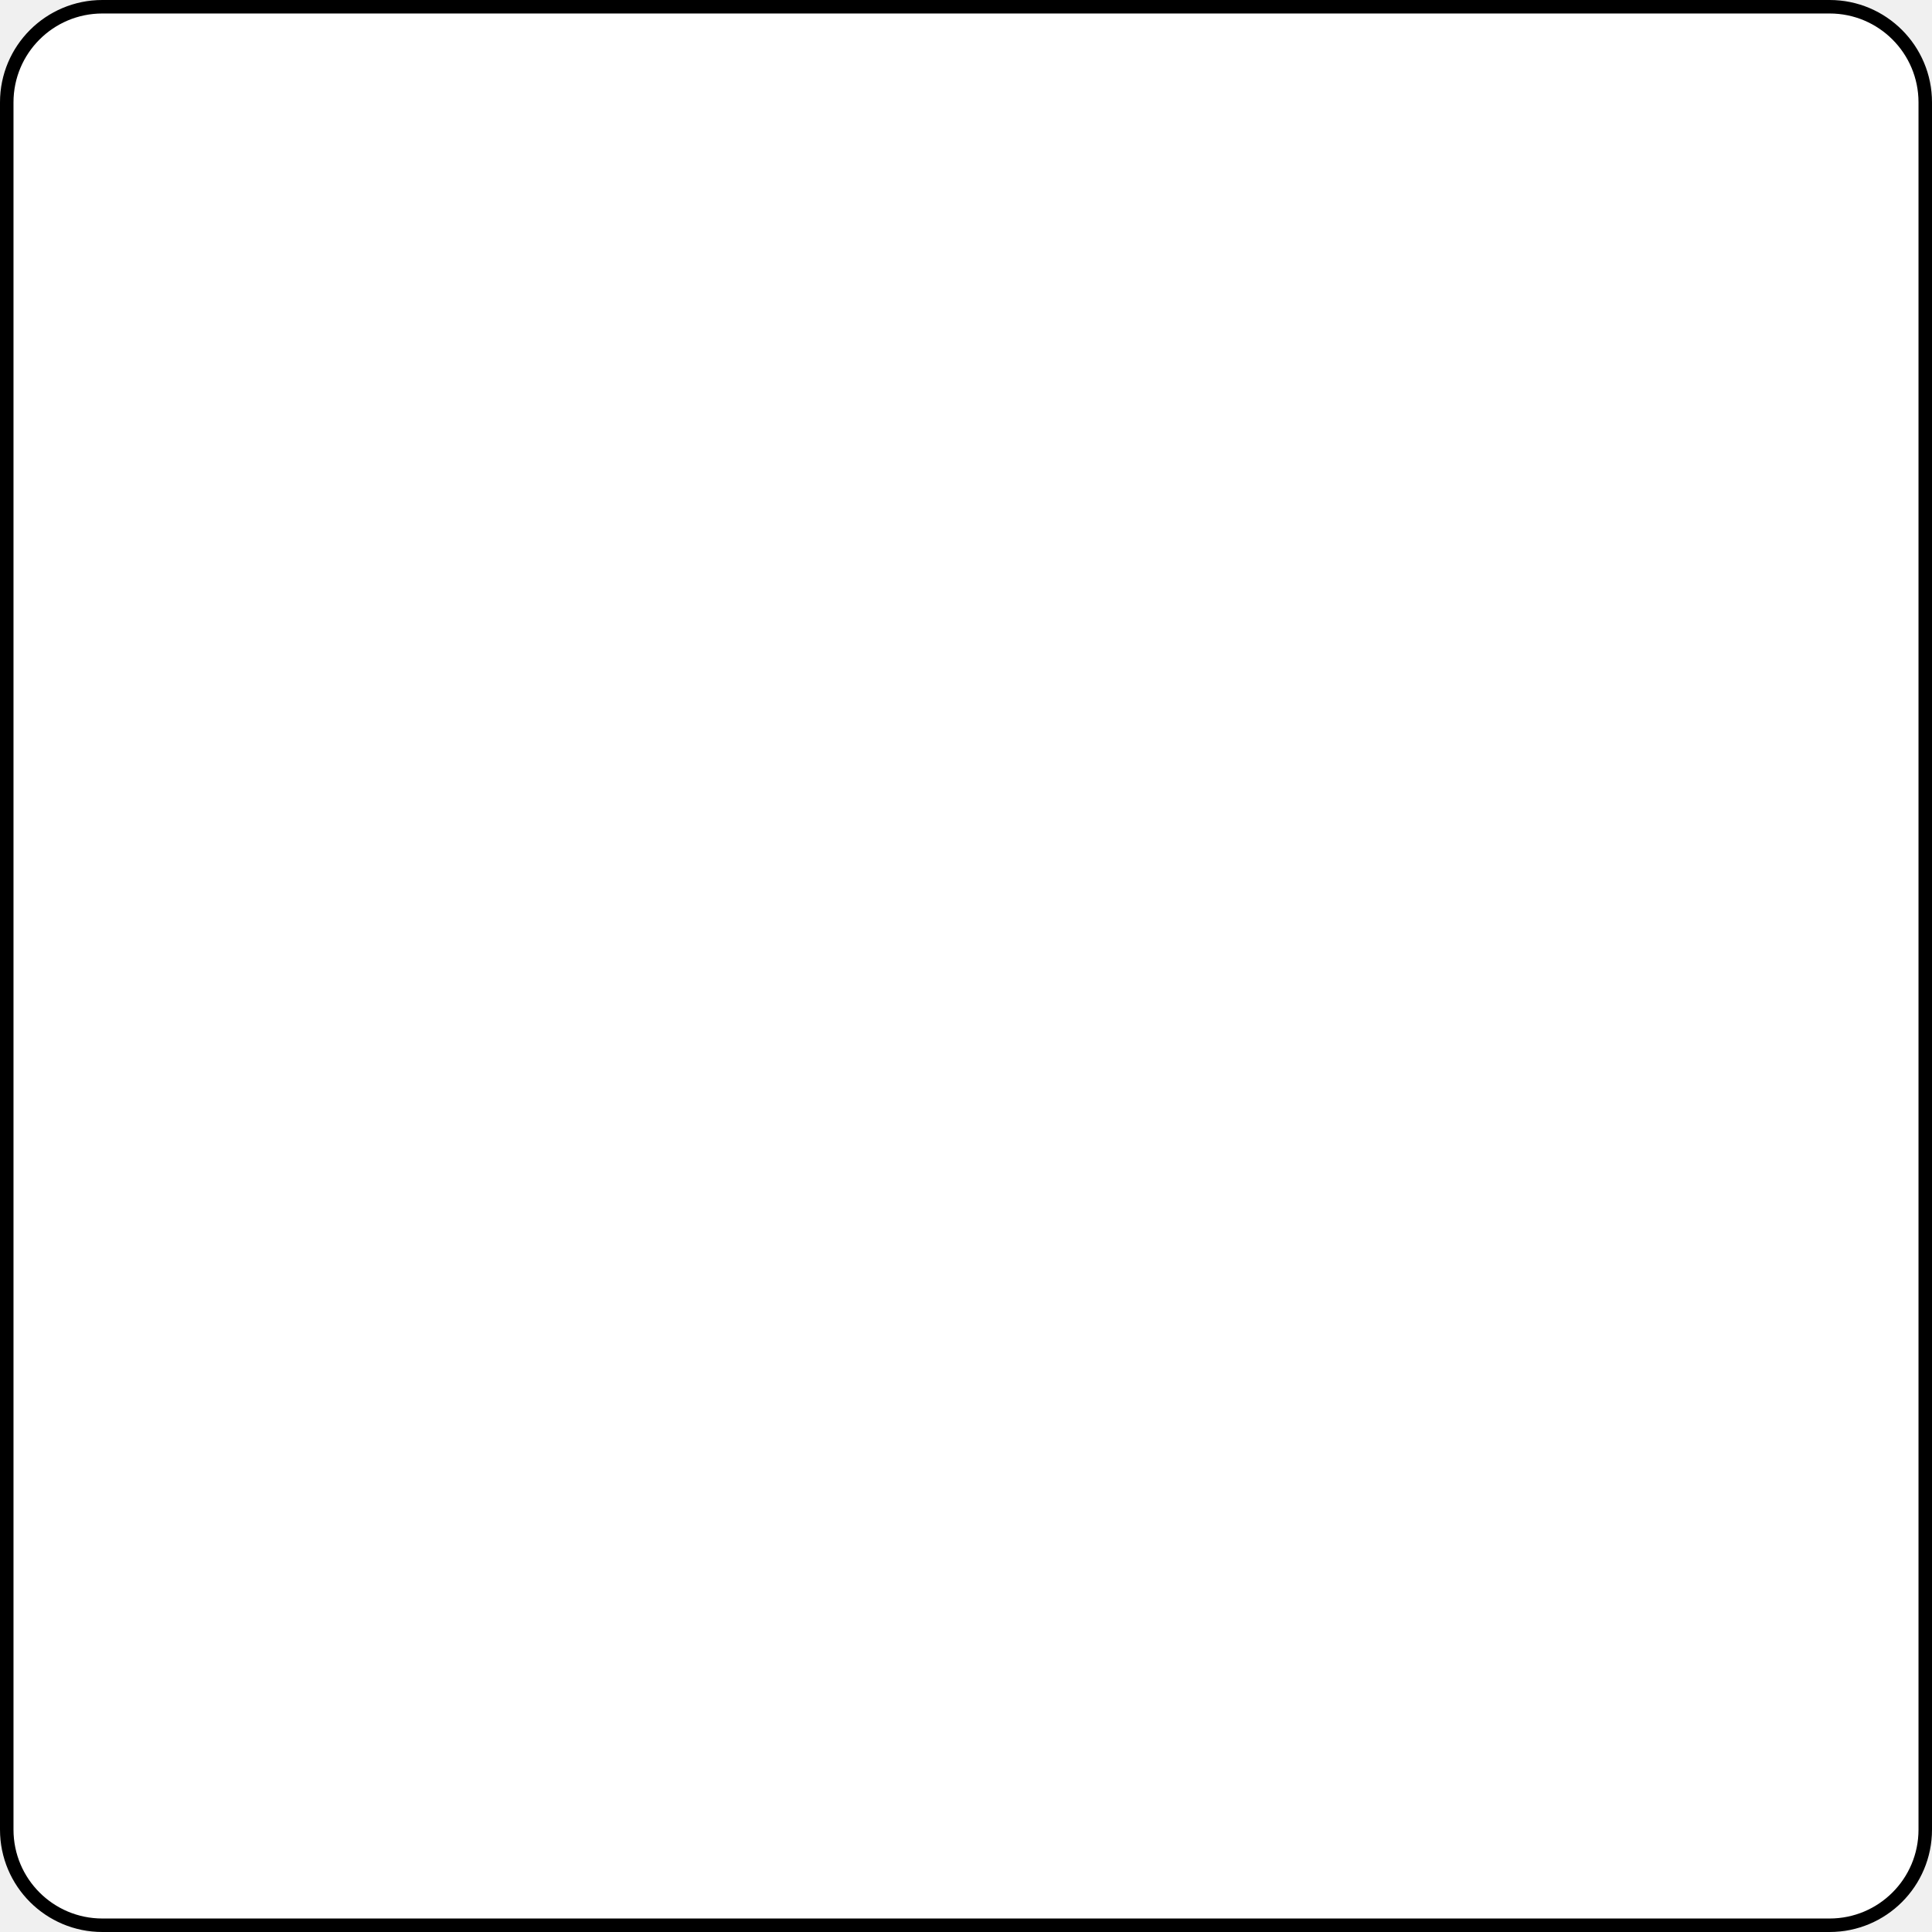
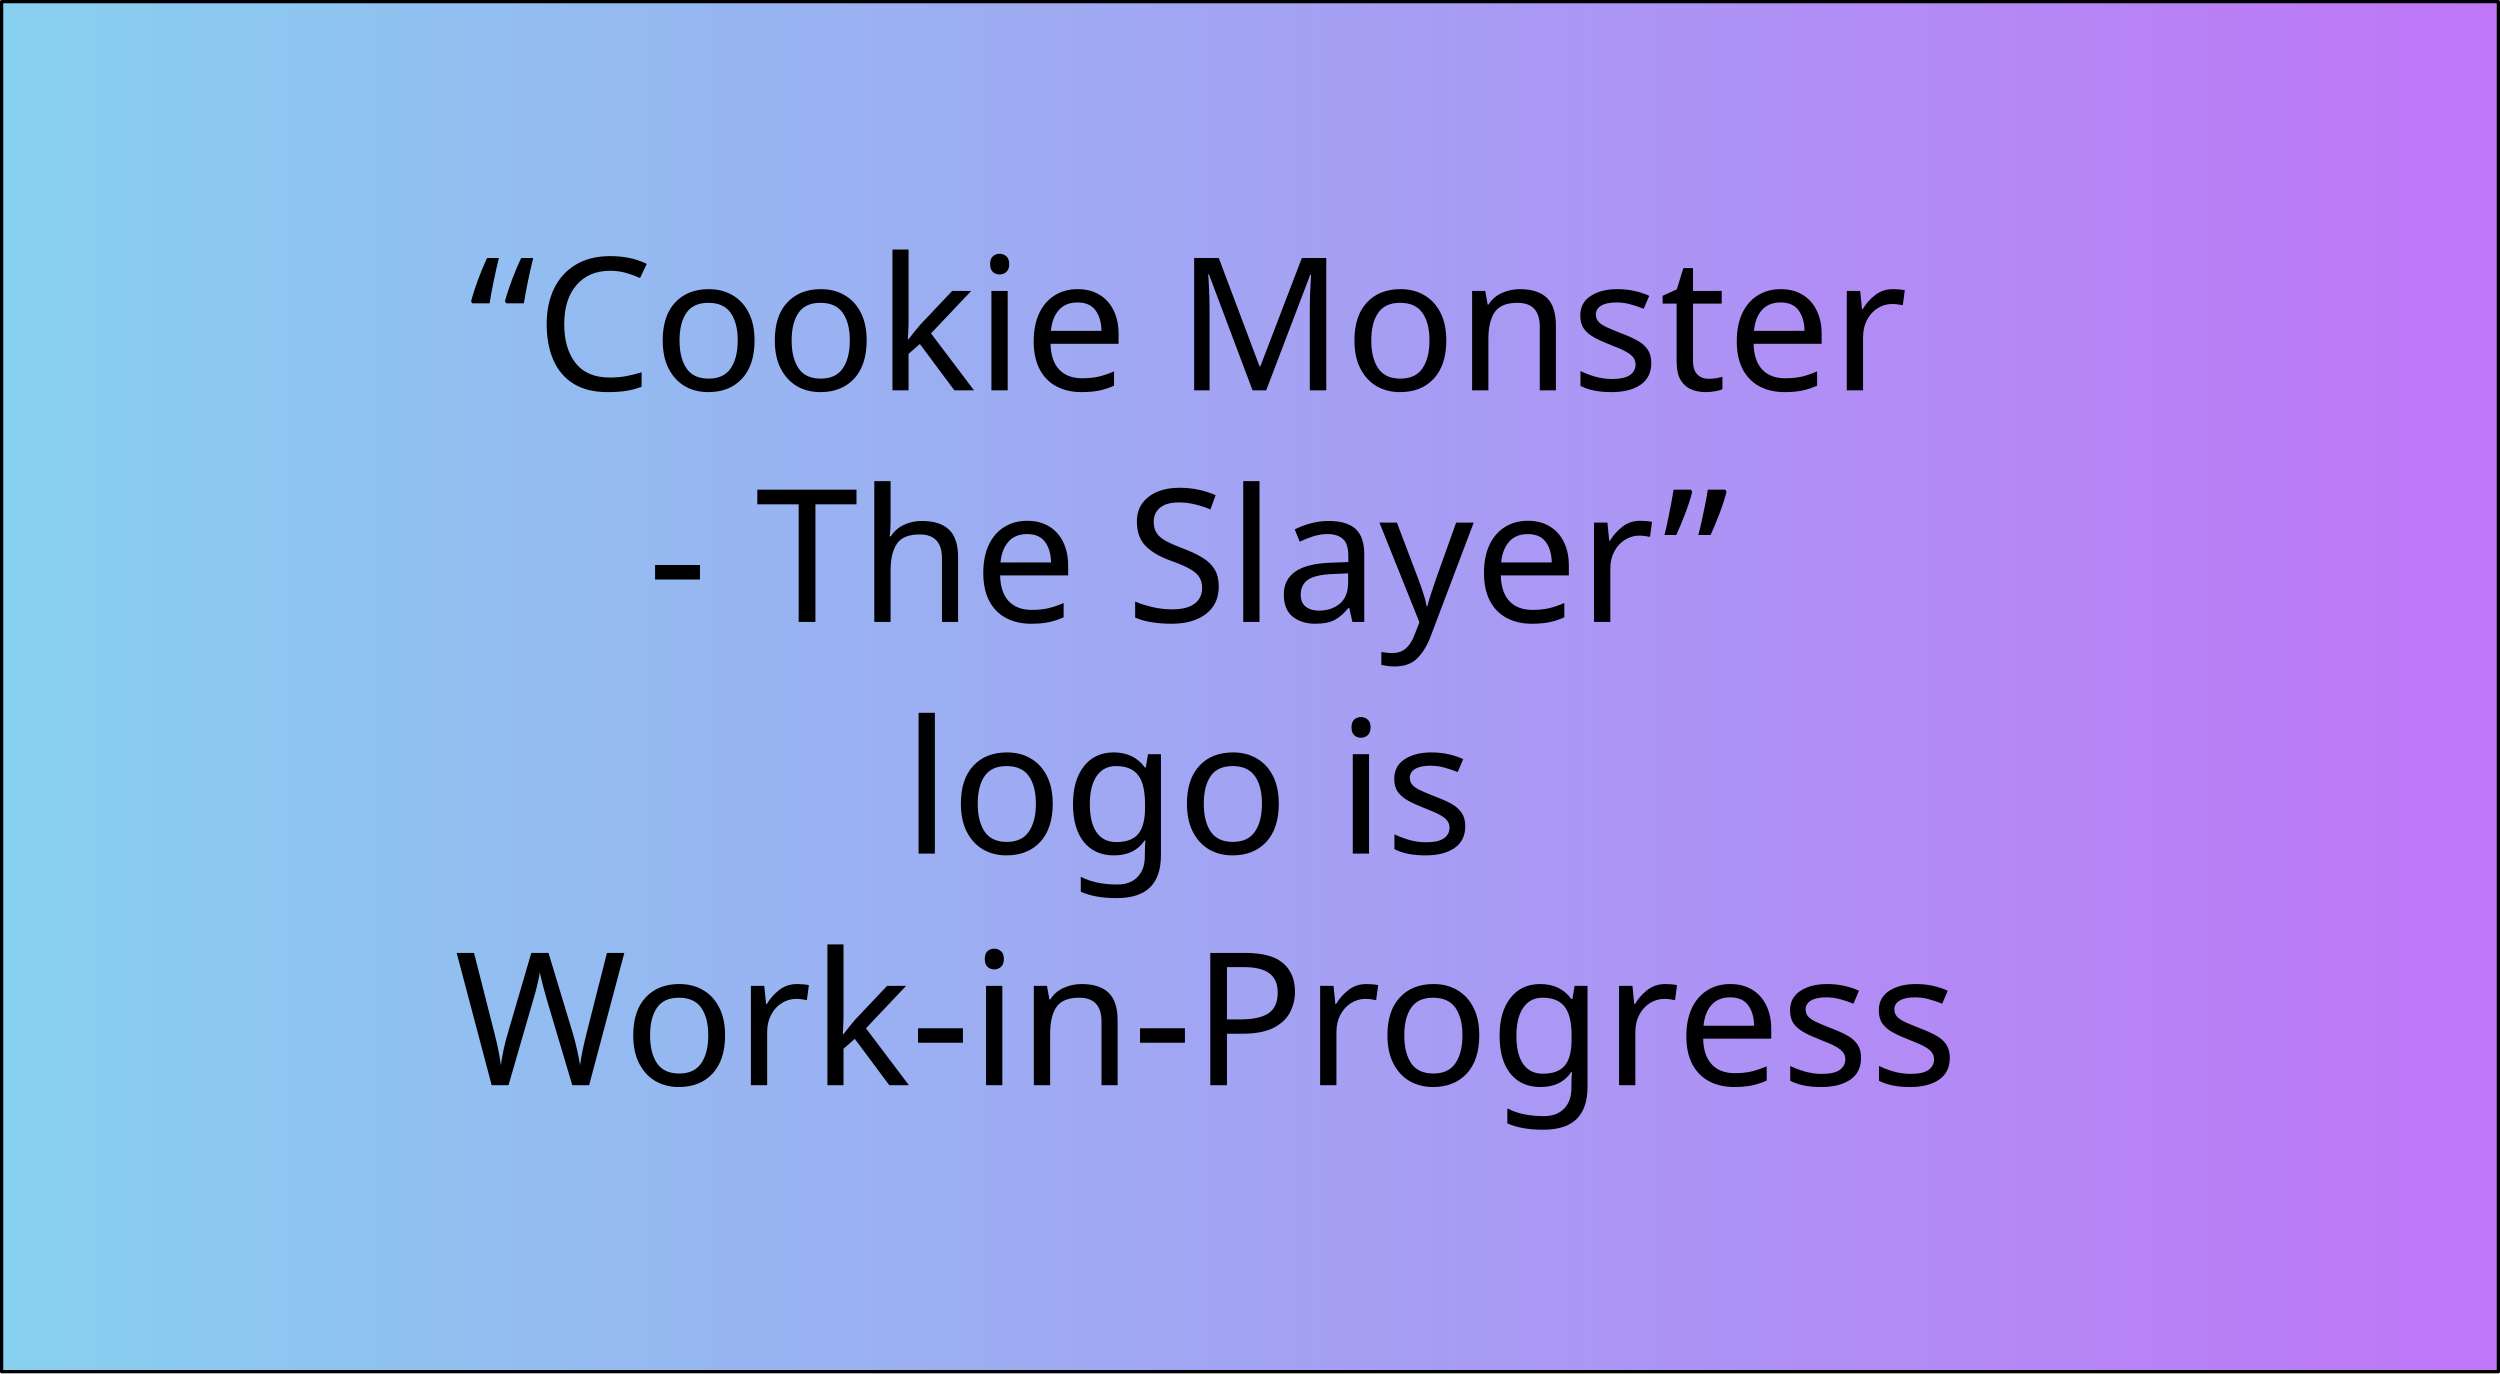
- <svg xmlns="http://www.w3.org/2000/svg" width="529.71mm" height="529.71mm" viewBox="0 0 529.71 529.71" version="1.1" id="svg8">
-   <defs id="defs2" />
-   <g id="layer1" transform="translate(138.448,140.9625)">
-     <rect style="fill:#ffffff;stroke:#000000;stroke-width:3.7" id="rect2579" width="526.01" height="526.01" x="-136.598" y="-139.113" ry="26.213" />
+ <svg xmlns="http://www.w3.org/2000/svg" xmlns:xlink="http://www.w3.org/1999/xlink" version="1.1" width="431.719" height="237.15" id="svg2">
+   <defs id="defs3">
+     <linearGradient id="linearGradient4215">
+       <stop style="stop-color:#87d0ef;stop-opacity:1" offset="0" id="stop4217" />
+       <stop id="stop4219" offset="1" style="stop-color:#bf76f7;stop-opacity:1" />
+       <stop style="stop-color:#efeb99;stop-opacity:1" offset="1" id="stop4221" />
+     </linearGradient>
+     <linearGradient id="linearGradient2339-1">
+       <stop id="stop4207" offset="0" style="stop-color:#36d21c;stop-opacity:1;" />
+       <stop style="stop-color:#780ccb;stop-opacity:1;" offset="0.234" id="stop4209" />
+       <stop id="stop4211" offset="1" style="stop-color:#818181;stop-opacity:1;" />
+     </linearGradient>
+     <linearGradient id="linearGradient3940">
+       <stop style="stop-color:#21f124;stop-opacity:1;" offset="0" id="stop3942" />
+       <stop style="stop-color:#988d2d;stop-opacity:0.557;" offset="1" id="stop3944" />
+     </linearGradient>
+     <linearGradient id="linearGradient2070">
+       <stop id="stop2072" offset="0" style="stop-color:#9c9c9c;stop-opacity:1;" />
+       <stop id="stop2074" offset="1" style="stop-color:#fbfbfb;stop-opacity:1;" />
+     </linearGradient>
+     <linearGradient id="linearGradient2339">
+       <stop id="stop2341" offset="0" style="stop-color:#36d21c;stop-opacity:1;" />
+       <stop style="stop-color:#780ccb;stop-opacity:1;" offset="0.234" id="stop2347" />
+       <stop id="stop2343" offset="1" style="stop-color:#818181;stop-opacity:1;" />
+     </linearGradient>
+     <linearGradient gradientTransform="translate(3.230992,42.00289)" y2="183.439" x2="204.729" y1="147.799" x1="204.729" spreadMethod="pad" gradientUnits="userSpaceOnUse" id="linearGradient1298" xlink:href="#linearGradient2339" />
+     <linearGradient gradientUnits="userSpaceOnUse" y2="232.907" x2="128.166" y1="450.072" x1="131.493" gradientTransform="matrix(1.267546,0,0,0.600968,29.99065,27.71562)" id="linearGradient2078" xlink:href="#linearGradient2070" />
+     <linearGradient y2="183.439" x2="204.729" y1="147.799" x1="204.729" spreadMethod="pad" gradientTransform="translate(3.230992,42.00289)" gradientUnits="userSpaceOnUse" id="linearGradient2090" xlink:href="#linearGradient2339" />
+     <linearGradient y2="183.439" x2="204.729" y1="147.799" x1="204.729" spreadMethod="pad" gradientTransform="translate(-10.98537,261.4172)" gradientUnits="userSpaceOnUse" id="linearGradient1314" xlink:href="#linearGradient2339" />
+     <linearGradient y2="232.907" x2="128.166" y1="450.072" x1="131.493" gradientTransform="matrix(1.267546,0,0,0.600968,22.23627,3.806289)" gradientUnits="userSpaceOnUse" id="linearGradient1317" xlink:href="#linearGradient2070" />
+     <linearGradient y2="183.439" x2="204.729" y1="147.799" x1="204.729" spreadMethod="pad" gradientTransform="translate(-10.98537,261.4172)" gradientUnits="userSpaceOnUse" id="linearGradient3615" xlink:href="#linearGradient2339" />
+     <linearGradient y2="183.439" x2="204.729" y1="147.799" x1="204.729" spreadMethod="pad" gradientTransform="matrix(1.120541,0,0,1.120541,-30.8348,249.7101)" gradientUnits="userSpaceOnUse" id="linearGradient3621" xlink:href="#linearGradient2339" />
+     <linearGradient y2="183.439" x2="204.729" y1="147.799" x1="204.729" spreadMethod="pad" gradientTransform="matrix(1.120541,0,0,1.120541,-30.8348,249.7101)" gradientUnits="userSpaceOnUse" id="linearGradient4394" xlink:href="#linearGradient2339" />
+     <linearGradient gradientUnits="userSpaceOnUse" y2="287.008" x2="276.878" y1="287.008" x1="176.665" id="linearGradient3809" xlink:href="#linearGradient3811" />
+     <linearGradient gradientUnits="userSpaceOnUse" y2="283.465" x2="276.878" y1="283.465" x1="176.665" id="linearGradient3787" xlink:href="#linearGradient3789" />
+     <linearGradient xlink:href="#linearGradient2339-1" id="linearGradient4394-0" gradientUnits="userSpaceOnUse" gradientTransform="matrix(1.120541,0,0,1.120541,-30.8348,249.7101)" spreadMethod="pad" x1="204.729" y1="147.799" x2="204.729" y2="183.439" />
+     <linearGradient xlink:href="#linearGradient2070-6" id="linearGradient1317-2" gradientUnits="userSpaceOnUse" gradientTransform="matrix(1.267546,0,0,0.600968,22.23627,3.806289)" x1="131.493" y1="450.072" x2="128.166" y2="232.907" />
+     <linearGradient id="linearGradient4213">
+       <stop style="stop-color:#36d21c;stop-opacity:1;" offset="0" id="stop2341-8" />
+       <stop id="stop2347-7" offset="0.234" style="stop-color:#780ccb;stop-opacity:1;" />
+       <stop style="stop-color:#818181;stop-opacity:1;" offset="1" id="stop2343-9" />
+     </linearGradient>
+     <linearGradient id="linearGradient2070-6">
+       <stop style="stop-color:#9c9c9c;stop-opacity:1;" offset="0" id="stop2072-2" />
+       <stop style="stop-color:#fbfbfb;stop-opacity:1;" offset="1" id="stop2074-6" />
+     </linearGradient>
+     <linearGradient id="linearGradient3789">
+       <stop style="stop-color:#cc9830;stop-opacity:1;" offset="0" id="stop3791" />
+       <stop style="stop-color:#d07421;stop-opacity:1;" offset="1" id="stop3793" />
+     </linearGradient>
+     <linearGradient id="linearGradient3811">
+       <stop id="stop3813" offset="0" style="stop-color:#a9791d;stop-opacity:1;" />
+       <stop id="stop3815" offset="1" style="stop-color:#774213;stop-opacity:1;" />
+     </linearGradient>
+     <linearGradient id="linearGradient5065">
+       <stop offset="0" style="stop-color:#ececec" id="stop5067" />
+       <stop offset="1" style="stop-color:#a0a0a0" id="stop5069" />
+     </linearGradient>
+     <linearGradient id="linearGradient3868">
+       <stop offset="0" style="stop-color:#c1c1c1" id="stop3870" />
+       <stop offset="1" style="stop-color:#858585" id="stop3872" />
+     </linearGradient>
+     <linearGradient xlink:href="#linearGradient4215" id="linearGradient4203" x1="244.839" y1="606.085" x2="676.558" y2="606.085" gradientUnits="userSpaceOnUse" gradientTransform="matrix(0.9998594,0,0,1.256728,4.557786,-144.5575)" />
+   </defs>
+   <g id="layer1" transform="translate(-249.3325,-498.5521)">
+     <rect style="color:#000000;display:inline;overflow:visible;visibility:visible;opacity:1;fill:url(#linearGradient4203);fill-opacity:1;fill-rule:nonzero;stroke:#000000;stroke-width:0.562;stroke-linecap:round;stroke-linejoin:round;stroke-miterlimit:4;stroke-dasharray:none;stroke-dashoffset:0;stroke-opacity:1;marker:none;enable-background:accumulate" id="rect4195" width="431.157" height="236.588" x="249.613" y="498.833" />
+     <text xml:space="preserve" style="font-style:normal;font-variant:normal;font-weight:normal;font-stretch:normal;line-height:0%;font-family:'Arial Black';-inkscape-font-specification:'Arial Black, Normal';text-align:center;letter-spacing:0px;word-spacing:0px;writing-mode:lr-tb;text-anchor:middle;fill:#000000;fill-opacity:1;stroke:none;stroke-width:1px;stroke-linecap:butt;stroke-linejoin:miter;stroke-opacity:1" x="465.442" y="565.955" id="text4181">
+       <tspan id="tspan4183" x="465.442" y="565.955" style="font-size:32px;line-height:1.25">“Cookie Monster</tspan>
+       <tspan x="465.442" y="605.955" style="font-size:32px;line-height:1.25" id="tspan87">- The Slayer”</tspan>
+       <tspan x="465.442" y="645.955" id="tspan4185" style="font-size:32px;line-height:1.25">logo is</tspan>
+       <tspan x="465.442" y="685.955" id="tspan4191" style="font-size:32px;line-height:1.25">Work-in-Progress</tspan>
+     </text>
  </g>
+   <g id="layer2" transform="translate(-249.3325,-498.5521)" />
</svg>
